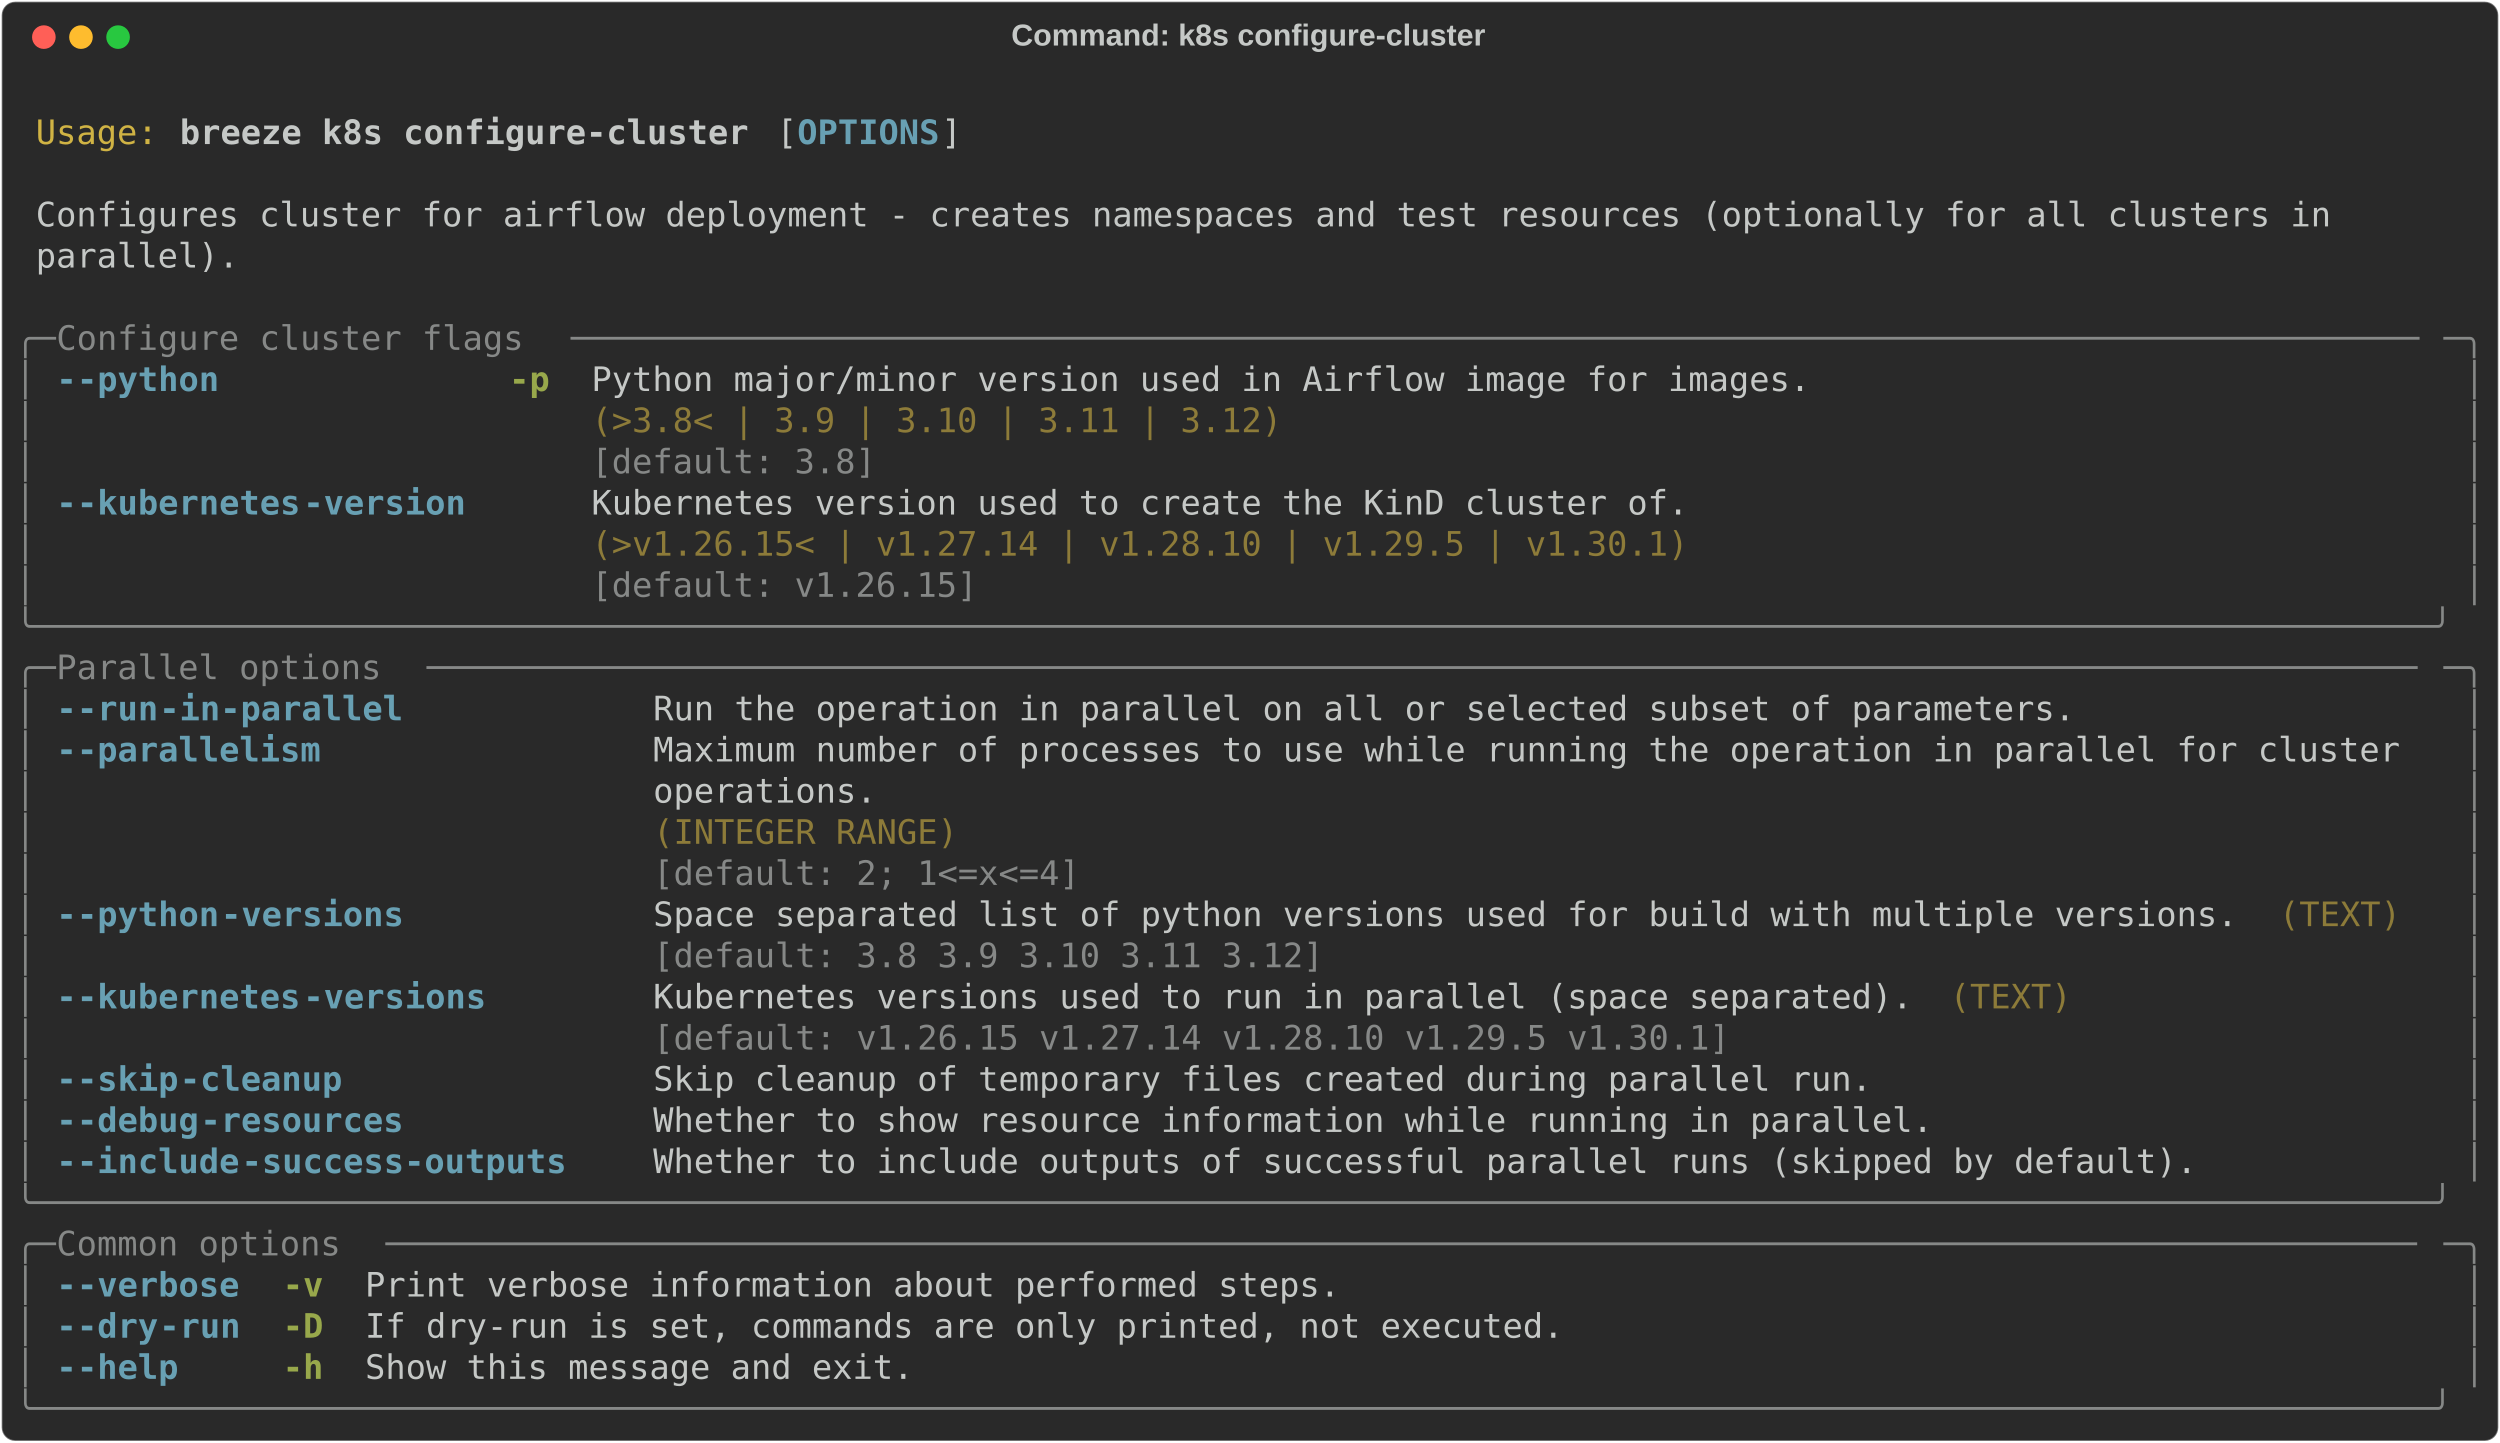
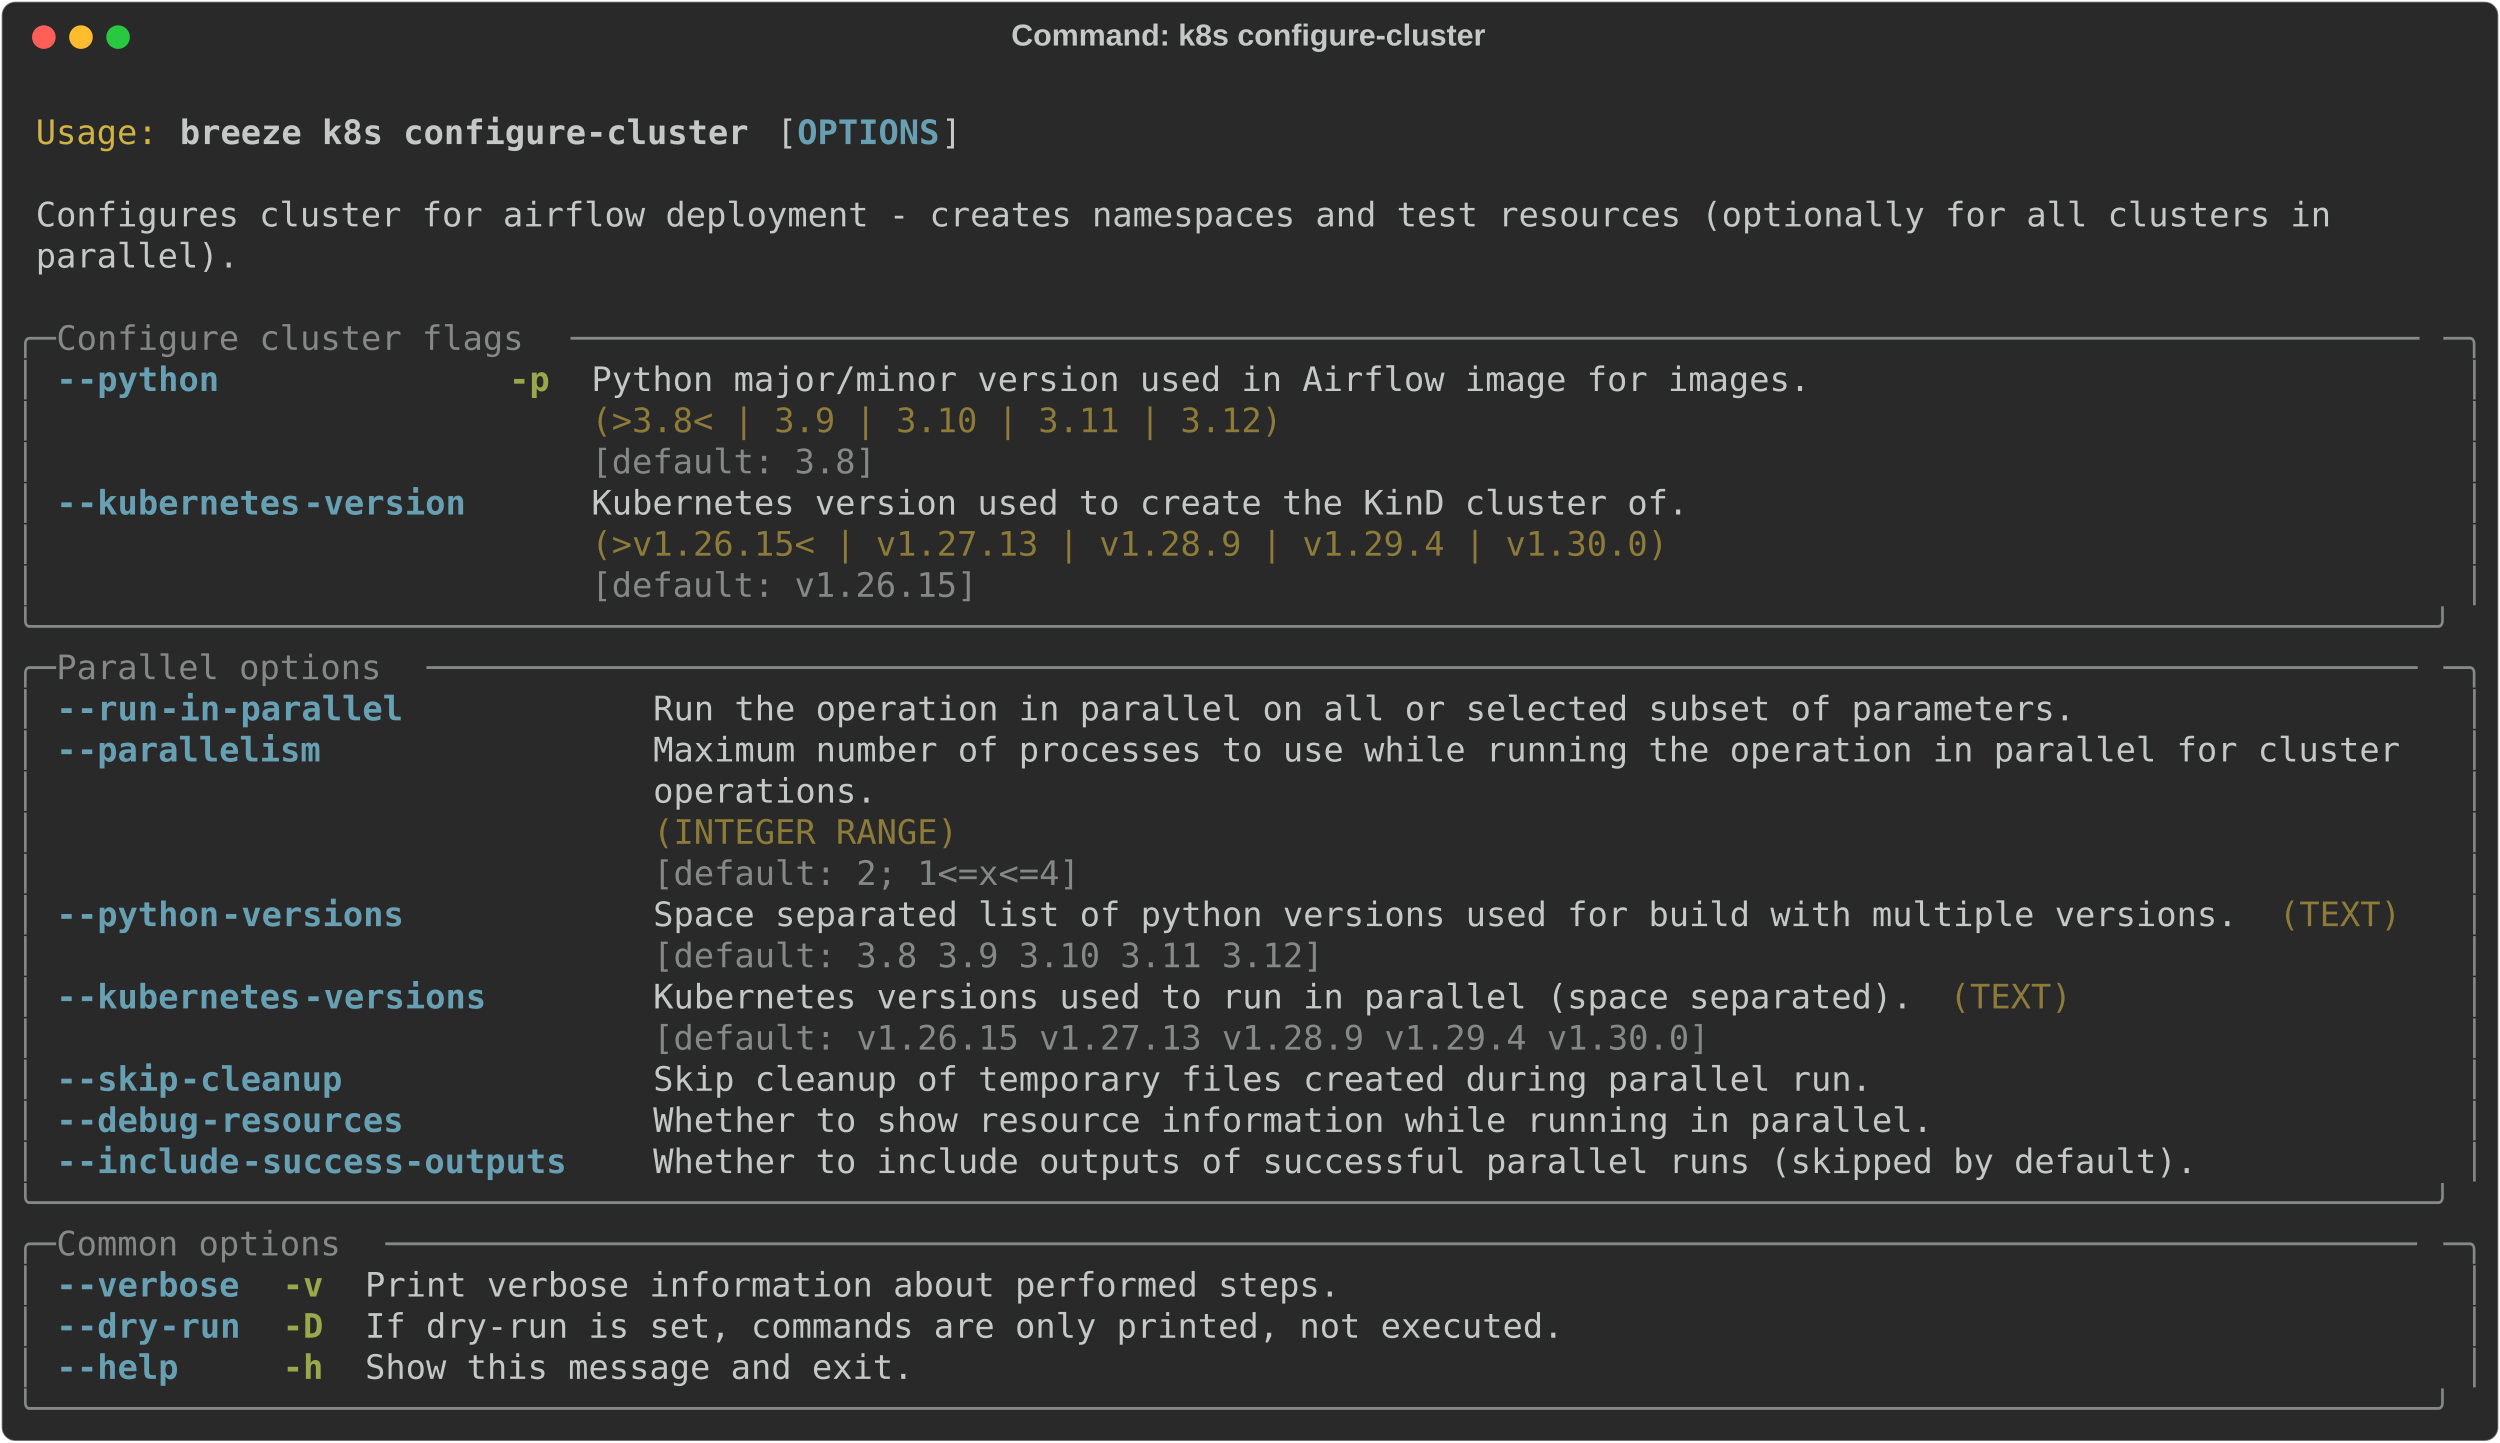
<svg xmlns="http://www.w3.org/2000/svg" class="rich-terminal" viewBox="0 0 1482 855.2">
  <style>

    @font-face {
        font-family: "Fira Code";
        src: local("FiraCode-Regular"),
                url("https://cdnjs.cloudflare.com/ajax/libs/firacode/6.2.0/woff2/FiraCode-Regular.woff2") format("woff2"),
                url("https://cdnjs.cloudflare.com/ajax/libs/firacode/6.2.0/woff/FiraCode-Regular.woff") format("woff");
        font-style: normal;
        font-weight: 400;
    }
    @font-face {
        font-family: "Fira Code";
        src: local("FiraCode-Bold"),
                url("https://cdnjs.cloudflare.com/ajax/libs/firacode/6.2.0/woff2/FiraCode-Bold.woff2") format("woff2"),
                url("https://cdnjs.cloudflare.com/ajax/libs/firacode/6.2.0/woff/FiraCode-Bold.woff") format("woff");
        font-style: bold;
        font-weight: 700;
    }

    .breeze-k8s-configure-cluster-matrix {
        font-family: Fira Code, monospace;
        font-size: 20px;
        line-height: 24.4px;
        font-variant-east-asian: full-width;
    }

    .breeze-k8s-configure-cluster-title {
        font-size: 18px;
        font-weight: bold;
        font-family: arial;
    }

    .breeze-k8s-configure-cluster-r1 { fill: #c5c8c6 }
.breeze-k8s-configure-cluster-r2 { fill: #d0b344 }
.breeze-k8s-configure-cluster-r3 { fill: #c5c8c6;font-weight: bold }
.breeze-k8s-configure-cluster-r4 { fill: #68a0b3;font-weight: bold }
.breeze-k8s-configure-cluster-r5 { fill: #868887 }
.breeze-k8s-configure-cluster-r6 { fill: #98a84b;font-weight: bold }
.breeze-k8s-configure-cluster-r7 { fill: #8d7b39 }
    </style>
  <defs>
    <clipPath id="breeze-k8s-configure-cluster-clip-terminal">
      <rect x="0" y="0" width="1463.0" height="804.2" />
    </clipPath>
    <clipPath id="breeze-k8s-configure-cluster-line-0">
      <rect x="0" y="1.5" width="1464" height="24.65" />
    </clipPath>
    <clipPath id="breeze-k8s-configure-cluster-line-1">
      <rect x="0" y="25.9" width="1464" height="24.65" />
    </clipPath>
    <clipPath id="breeze-k8s-configure-cluster-line-2">
      <rect x="0" y="50.3" width="1464" height="24.65" />
    </clipPath>
    <clipPath id="breeze-k8s-configure-cluster-line-3">
      <rect x="0" y="74.7" width="1464" height="24.65" />
    </clipPath>
    <clipPath id="breeze-k8s-configure-cluster-line-4">
      <rect x="0" y="99.1" width="1464" height="24.65" />
    </clipPath>
    <clipPath id="breeze-k8s-configure-cluster-line-5">
      <rect x="0" y="123.5" width="1464" height="24.65" />
    </clipPath>
    <clipPath id="breeze-k8s-configure-cluster-line-6">
      <rect x="0" y="147.9" width="1464" height="24.65" />
    </clipPath>
    <clipPath id="breeze-k8s-configure-cluster-line-7">
      <rect x="0" y="172.3" width="1464" height="24.65" />
    </clipPath>
    <clipPath id="breeze-k8s-configure-cluster-line-8">
      <rect x="0" y="196.7" width="1464" height="24.65" />
    </clipPath>
    <clipPath id="breeze-k8s-configure-cluster-line-9">
      <rect x="0" y="221.1" width="1464" height="24.65" />
    </clipPath>
    <clipPath id="breeze-k8s-configure-cluster-line-10">
      <rect x="0" y="245.5" width="1464" height="24.65" />
    </clipPath>
    <clipPath id="breeze-k8s-configure-cluster-line-11">
      <rect x="0" y="269.9" width="1464" height="24.65" />
    </clipPath>
    <clipPath id="breeze-k8s-configure-cluster-line-12">
      <rect x="0" y="294.3" width="1464" height="24.65" />
    </clipPath>
    <clipPath id="breeze-k8s-configure-cluster-line-13">
      <rect x="0" y="318.7" width="1464" height="24.65" />
    </clipPath>
    <clipPath id="breeze-k8s-configure-cluster-line-14">
      <rect x="0" y="343.1" width="1464" height="24.65" />
    </clipPath>
    <clipPath id="breeze-k8s-configure-cluster-line-15">
      <rect x="0" y="367.5" width="1464" height="24.65" />
    </clipPath>
    <clipPath id="breeze-k8s-configure-cluster-line-16">
      <rect x="0" y="391.9" width="1464" height="24.65" />
    </clipPath>
    <clipPath id="breeze-k8s-configure-cluster-line-17">
      <rect x="0" y="416.3" width="1464" height="24.65" />
    </clipPath>
    <clipPath id="breeze-k8s-configure-cluster-line-18">
      <rect x="0" y="440.7" width="1464" height="24.65" />
    </clipPath>
    <clipPath id="breeze-k8s-configure-cluster-line-19">
      <rect x="0" y="465.1" width="1464" height="24.65" />
    </clipPath>
    <clipPath id="breeze-k8s-configure-cluster-line-20">
      <rect x="0" y="489.5" width="1464" height="24.65" />
    </clipPath>
    <clipPath id="breeze-k8s-configure-cluster-line-21">
      <rect x="0" y="513.9" width="1464" height="24.65" />
    </clipPath>
    <clipPath id="breeze-k8s-configure-cluster-line-22">
      <rect x="0" y="538.3" width="1464" height="24.65" />
    </clipPath>
    <clipPath id="breeze-k8s-configure-cluster-line-23">
      <rect x="0" y="562.7" width="1464" height="24.65" />
    </clipPath>
    <clipPath id="breeze-k8s-configure-cluster-line-24">
      <rect x="0" y="587.1" width="1464" height="24.65" />
    </clipPath>
    <clipPath id="breeze-k8s-configure-cluster-line-25">
      <rect x="0" y="611.5" width="1464" height="24.65" />
    </clipPath>
    <clipPath id="breeze-k8s-configure-cluster-line-26">
      <rect x="0" y="635.9" width="1464" height="24.65" />
    </clipPath>
    <clipPath id="breeze-k8s-configure-cluster-line-27">
      <rect x="0" y="660.3" width="1464" height="24.65" />
    </clipPath>
    <clipPath id="breeze-k8s-configure-cluster-line-28">
      <rect x="0" y="684.7" width="1464" height="24.65" />
    </clipPath>
    <clipPath id="breeze-k8s-configure-cluster-line-29">
      <rect x="0" y="709.1" width="1464" height="24.65" />
    </clipPath>
    <clipPath id="breeze-k8s-configure-cluster-line-30">
      <rect x="0" y="733.5" width="1464" height="24.65" />
    </clipPath>
    <clipPath id="breeze-k8s-configure-cluster-line-31">
      <rect x="0" y="757.9" width="1464" height="24.65" />
    </clipPath>
  </defs>
  <rect fill="#292929" stroke="rgba(255,255,255,0.35)" stroke-width="1" x="1" y="1" width="1480" height="853.2" rx="8" />
  <text class="breeze-k8s-configure-cluster-title" fill="#c5c8c6" text-anchor="middle" x="740" y="27">Command: k8s configure-cluster</text>
  <g transform="translate(26,22)">
    <circle cx="0" cy="0" r="7" fill="#ff5f57" />
    <circle cx="22" cy="0" r="7" fill="#febc2e" />
    <circle cx="44" cy="0" r="7" fill="#28c840" />
  </g>
  <g transform="translate(9, 41)" clip-path="url(#breeze-k8s-configure-cluster-clip-terminal)">
    <g class="breeze-k8s-configure-cluster-matrix">
      <text class="breeze-k8s-configure-cluster-r1" x="1464" y="20" textLength="12.2" clip-path="url(#breeze-k8s-configure-cluster-line-0)">
</text>
      <text class="breeze-k8s-configure-cluster-r2" x="12.2" y="44.4" textLength="73.2" clip-path="url(#breeze-k8s-configure-cluster-line-1)">Usage:</text>
      <text class="breeze-k8s-configure-cluster-r3" x="97.6" y="44.4" textLength="341.6" clip-path="url(#breeze-k8s-configure-cluster-line-1)">breeze k8s configure-cluster</text>
      <text class="breeze-k8s-configure-cluster-r1" x="451.4" y="44.4" textLength="12.2" clip-path="url(#breeze-k8s-configure-cluster-line-1)">[</text>
      <text class="breeze-k8s-configure-cluster-r4" x="463.6" y="44.4" textLength="85.4" clip-path="url(#breeze-k8s-configure-cluster-line-1)">OPTIONS</text>
      <text class="breeze-k8s-configure-cluster-r1" x="549" y="44.4" textLength="12.2" clip-path="url(#breeze-k8s-configure-cluster-line-1)">]</text>
      <text class="breeze-k8s-configure-cluster-r1" x="1464" y="44.4" textLength="12.2" clip-path="url(#breeze-k8s-configure-cluster-line-1)">
</text>
      <text class="breeze-k8s-configure-cluster-r1" x="1464" y="68.8" textLength="12.2" clip-path="url(#breeze-k8s-configure-cluster-line-2)">
</text>
      <text class="breeze-k8s-configure-cluster-r1" x="12.2" y="93.2" textLength="1390.8" clip-path="url(#breeze-k8s-configure-cluster-line-3)">Configures cluster for airflow deployment - creates namespaces and test resources (optionally for all clusters in </text>
      <text class="breeze-k8s-configure-cluster-r1" x="1464" y="93.2" textLength="12.2" clip-path="url(#breeze-k8s-configure-cluster-line-3)">
</text>
      <text class="breeze-k8s-configure-cluster-r1" x="12.2" y="117.6" textLength="122" clip-path="url(#breeze-k8s-configure-cluster-line-4)">parallel).</text>
      <text class="breeze-k8s-configure-cluster-r1" x="1464" y="117.6" textLength="12.2" clip-path="url(#breeze-k8s-configure-cluster-line-4)">
</text>
      <text class="breeze-k8s-configure-cluster-r1" x="1464" y="142" textLength="12.2" clip-path="url(#breeze-k8s-configure-cluster-line-5)">
</text>
      <text class="breeze-k8s-configure-cluster-r5" x="0" y="166.4" textLength="24.4" clip-path="url(#breeze-k8s-configure-cluster-line-6)">╭─</text>
      <text class="breeze-k8s-configure-cluster-r5" x="24.4" y="166.4" textLength="305" clip-path="url(#breeze-k8s-configure-cluster-line-6)"> Configure cluster flags </text>
      <text class="breeze-k8s-configure-cluster-r5" x="329.4" y="166.4" textLength="1110.2" clip-path="url(#breeze-k8s-configure-cluster-line-6)">───────────────────────────────────────────────────────────────────────────────────────────</text>
      <text class="breeze-k8s-configure-cluster-r5" x="1439.6" y="166.4" textLength="24.4" clip-path="url(#breeze-k8s-configure-cluster-line-6)">─╮</text>
      <text class="breeze-k8s-configure-cluster-r1" x="1464" y="166.4" textLength="12.2" clip-path="url(#breeze-k8s-configure-cluster-line-6)">
</text>
      <text class="breeze-k8s-configure-cluster-r5" x="0" y="190.8" textLength="12.2" clip-path="url(#breeze-k8s-configure-cluster-line-7)">│</text>
      <text class="breeze-k8s-configure-cluster-r4" x="24.4" y="190.8" textLength="12.2" clip-path="url(#breeze-k8s-configure-cluster-line-7)">-</text>
      <text class="breeze-k8s-configure-cluster-r4" x="36.6" y="190.8" textLength="85.4" clip-path="url(#breeze-k8s-configure-cluster-line-7)">-python</text>
      <text class="breeze-k8s-configure-cluster-r6" x="292.8" y="190.8" textLength="24.4" clip-path="url(#breeze-k8s-configure-cluster-line-7)">-p</text>
      <text class="breeze-k8s-configure-cluster-r1" x="341.6" y="190.8" textLength="732" clip-path="url(#breeze-k8s-configure-cluster-line-7)">Python major/minor version used in Airflow image for images.</text>
      <text class="breeze-k8s-configure-cluster-r5" x="1451.8" y="190.8" textLength="12.2" clip-path="url(#breeze-k8s-configure-cluster-line-7)">│</text>
      <text class="breeze-k8s-configure-cluster-r1" x="1464" y="190.8" textLength="12.2" clip-path="url(#breeze-k8s-configure-cluster-line-7)">
</text>
      <text class="breeze-k8s-configure-cluster-r5" x="0" y="215.2" textLength="12.2" clip-path="url(#breeze-k8s-configure-cluster-line-8)">│</text>
      <text class="breeze-k8s-configure-cluster-r7" x="341.6" y="215.2" textLength="732" clip-path="url(#breeze-k8s-configure-cluster-line-8)">(&gt;3.8&lt; | 3.9 | 3.10 | 3.11 | 3.12)                          </text>
      <text class="breeze-k8s-configure-cluster-r5" x="1451.8" y="215.2" textLength="12.2" clip-path="url(#breeze-k8s-configure-cluster-line-8)">│</text>
      <text class="breeze-k8s-configure-cluster-r1" x="1464" y="215.2" textLength="12.2" clip-path="url(#breeze-k8s-configure-cluster-line-8)">
</text>
      <text class="breeze-k8s-configure-cluster-r5" x="0" y="239.6" textLength="12.2" clip-path="url(#breeze-k8s-configure-cluster-line-9)">│</text>
      <text class="breeze-k8s-configure-cluster-r5" x="341.6" y="239.6" textLength="732" clip-path="url(#breeze-k8s-configure-cluster-line-9)">[default: 3.8]                                              </text>
      <text class="breeze-k8s-configure-cluster-r5" x="1451.8" y="239.6" textLength="12.2" clip-path="url(#breeze-k8s-configure-cluster-line-9)">│</text>
      <text class="breeze-k8s-configure-cluster-r1" x="1464" y="239.6" textLength="12.2" clip-path="url(#breeze-k8s-configure-cluster-line-9)">
</text>
      <text class="breeze-k8s-configure-cluster-r5" x="0" y="264" textLength="12.2" clip-path="url(#breeze-k8s-configure-cluster-line-10)">│</text>
      <text class="breeze-k8s-configure-cluster-r4" x="24.4" y="264" textLength="12.2" clip-path="url(#breeze-k8s-configure-cluster-line-10)">-</text>
      <text class="breeze-k8s-configure-cluster-r4" x="36.6" y="264" textLength="134.2" clip-path="url(#breeze-k8s-configure-cluster-line-10)">-kubernetes</text>
      <text class="breeze-k8s-configure-cluster-r4" x="170.8" y="264" textLength="97.6" clip-path="url(#breeze-k8s-configure-cluster-line-10)">-version</text>
      <text class="breeze-k8s-configure-cluster-r1" x="341.6" y="264" textLength="658.8" clip-path="url(#breeze-k8s-configure-cluster-line-10)">Kubernetes version used to create the KinD cluster of.</text>
      <text class="breeze-k8s-configure-cluster-r5" x="1451.8" y="264" textLength="12.2" clip-path="url(#breeze-k8s-configure-cluster-line-10)">│</text>
      <text class="breeze-k8s-configure-cluster-r1" x="1464" y="264" textLength="12.2" clip-path="url(#breeze-k8s-configure-cluster-line-10)">
</text>
      <text class="breeze-k8s-configure-cluster-r5" x="0" y="288.4" textLength="12.2" clip-path="url(#breeze-k8s-configure-cluster-line-11)">│</text>
-       <text class="breeze-k8s-configure-cluster-r7" x="341.6" y="288.4" textLength="658.8" clip-path="url(#breeze-k8s-configure-cluster-line-11)">(&gt;v1.26.15&lt; | v1.27.14 | v1.28.10 | v1.29.5 | v1.30.1)</text>
+       <text class="breeze-k8s-configure-cluster-r7" x="341.6" y="288.4" textLength="658.8" clip-path="url(#breeze-k8s-configure-cluster-line-11)">(&gt;v1.26.15&lt; | v1.27.13 | v1.28.9 | v1.29.4 | v1.30.0) </text>
      <text class="breeze-k8s-configure-cluster-r5" x="1451.8" y="288.4" textLength="12.2" clip-path="url(#breeze-k8s-configure-cluster-line-11)">│</text>
      <text class="breeze-k8s-configure-cluster-r1" x="1464" y="288.4" textLength="12.2" clip-path="url(#breeze-k8s-configure-cluster-line-11)">
</text>
      <text class="breeze-k8s-configure-cluster-r5" x="0" y="312.8" textLength="12.2" clip-path="url(#breeze-k8s-configure-cluster-line-12)">│</text>
      <text class="breeze-k8s-configure-cluster-r5" x="341.6" y="312.8" textLength="658.8" clip-path="url(#breeze-k8s-configure-cluster-line-12)">[default: v1.26.15]                                   </text>
      <text class="breeze-k8s-configure-cluster-r5" x="1451.8" y="312.8" textLength="12.2" clip-path="url(#breeze-k8s-configure-cluster-line-12)">│</text>
      <text class="breeze-k8s-configure-cluster-r1" x="1464" y="312.8" textLength="12.2" clip-path="url(#breeze-k8s-configure-cluster-line-12)">
</text>
      <text class="breeze-k8s-configure-cluster-r5" x="0" y="337.2" textLength="1464" clip-path="url(#breeze-k8s-configure-cluster-line-13)">╰──────────────────────────────────────────────────────────────────────────────────────────────────────────────────────╯</text>
      <text class="breeze-k8s-configure-cluster-r1" x="1464" y="337.2" textLength="12.2" clip-path="url(#breeze-k8s-configure-cluster-line-13)">
</text>
      <text class="breeze-k8s-configure-cluster-r5" x="0" y="361.6" textLength="24.4" clip-path="url(#breeze-k8s-configure-cluster-line-14)">╭─</text>
      <text class="breeze-k8s-configure-cluster-r5" x="24.4" y="361.6" textLength="219.6" clip-path="url(#breeze-k8s-configure-cluster-line-14)"> Parallel options </text>
      <text class="breeze-k8s-configure-cluster-r5" x="244" y="361.6" textLength="1195.6" clip-path="url(#breeze-k8s-configure-cluster-line-14)">──────────────────────────────────────────────────────────────────────────────────────────────────</text>
      <text class="breeze-k8s-configure-cluster-r5" x="1439.6" y="361.6" textLength="24.4" clip-path="url(#breeze-k8s-configure-cluster-line-14)">─╮</text>
      <text class="breeze-k8s-configure-cluster-r1" x="1464" y="361.6" textLength="12.2" clip-path="url(#breeze-k8s-configure-cluster-line-14)">
</text>
      <text class="breeze-k8s-configure-cluster-r5" x="0" y="386" textLength="12.2" clip-path="url(#breeze-k8s-configure-cluster-line-15)">│</text>
      <text class="breeze-k8s-configure-cluster-r4" x="24.4" y="386" textLength="12.2" clip-path="url(#breeze-k8s-configure-cluster-line-15)">-</text>
      <text class="breeze-k8s-configure-cluster-r4" x="36.6" y="386" textLength="48.8" clip-path="url(#breeze-k8s-configure-cluster-line-15)">-run</text>
      <text class="breeze-k8s-configure-cluster-r4" x="85.4" y="386" textLength="146.4" clip-path="url(#breeze-k8s-configure-cluster-line-15)">-in-parallel</text>
      <text class="breeze-k8s-configure-cluster-r1" x="378.2" y="386" textLength="854" clip-path="url(#breeze-k8s-configure-cluster-line-15)">Run the operation in parallel on all or selected subset of parameters.</text>
      <text class="breeze-k8s-configure-cluster-r5" x="1451.8" y="386" textLength="12.2" clip-path="url(#breeze-k8s-configure-cluster-line-15)">│</text>
      <text class="breeze-k8s-configure-cluster-r1" x="1464" y="386" textLength="12.2" clip-path="url(#breeze-k8s-configure-cluster-line-15)">
</text>
      <text class="breeze-k8s-configure-cluster-r5" x="0" y="410.4" textLength="12.2" clip-path="url(#breeze-k8s-configure-cluster-line-16)">│</text>
      <text class="breeze-k8s-configure-cluster-r4" x="24.4" y="410.4" textLength="12.2" clip-path="url(#breeze-k8s-configure-cluster-line-16)">-</text>
      <text class="breeze-k8s-configure-cluster-r4" x="36.6" y="410.4" textLength="146.4" clip-path="url(#breeze-k8s-configure-cluster-line-16)">-parallelism</text>
      <text class="breeze-k8s-configure-cluster-r1" x="378.2" y="410.4" textLength="1061.4" clip-path="url(#breeze-k8s-configure-cluster-line-16)">Maximum number of processes to use while running the operation in parallel for cluster </text>
      <text class="breeze-k8s-configure-cluster-r5" x="1451.8" y="410.4" textLength="12.2" clip-path="url(#breeze-k8s-configure-cluster-line-16)">│</text>
      <text class="breeze-k8s-configure-cluster-r1" x="1464" y="410.4" textLength="12.2" clip-path="url(#breeze-k8s-configure-cluster-line-16)">
</text>
      <text class="breeze-k8s-configure-cluster-r5" x="0" y="434.8" textLength="12.2" clip-path="url(#breeze-k8s-configure-cluster-line-17)">│</text>
      <text class="breeze-k8s-configure-cluster-r1" x="378.2" y="434.8" textLength="1061.4" clip-path="url(#breeze-k8s-configure-cluster-line-17)">operations.                                                                            </text>
      <text class="breeze-k8s-configure-cluster-r5" x="1451.8" y="434.8" textLength="12.2" clip-path="url(#breeze-k8s-configure-cluster-line-17)">│</text>
      <text class="breeze-k8s-configure-cluster-r1" x="1464" y="434.8" textLength="12.2" clip-path="url(#breeze-k8s-configure-cluster-line-17)">
</text>
      <text class="breeze-k8s-configure-cluster-r5" x="0" y="459.2" textLength="12.2" clip-path="url(#breeze-k8s-configure-cluster-line-18)">│</text>
      <text class="breeze-k8s-configure-cluster-r7" x="378.2" y="459.2" textLength="1061.4" clip-path="url(#breeze-k8s-configure-cluster-line-18)">(INTEGER RANGE)                                                                        </text>
      <text class="breeze-k8s-configure-cluster-r5" x="1451.8" y="459.2" textLength="12.2" clip-path="url(#breeze-k8s-configure-cluster-line-18)">│</text>
      <text class="breeze-k8s-configure-cluster-r1" x="1464" y="459.2" textLength="12.2" clip-path="url(#breeze-k8s-configure-cluster-line-18)">
</text>
      <text class="breeze-k8s-configure-cluster-r5" x="0" y="483.6" textLength="12.2" clip-path="url(#breeze-k8s-configure-cluster-line-19)">│</text>
      <text class="breeze-k8s-configure-cluster-r5" x="378.2" y="483.6" textLength="1061.4" clip-path="url(#breeze-k8s-configure-cluster-line-19)">[default: 2; 1&lt;=x&lt;=4]                                                                  </text>
      <text class="breeze-k8s-configure-cluster-r5" x="1451.8" y="483.6" textLength="12.2" clip-path="url(#breeze-k8s-configure-cluster-line-19)">│</text>
      <text class="breeze-k8s-configure-cluster-r1" x="1464" y="483.6" textLength="12.2" clip-path="url(#breeze-k8s-configure-cluster-line-19)">
</text>
      <text class="breeze-k8s-configure-cluster-r5" x="0" y="508" textLength="12.2" clip-path="url(#breeze-k8s-configure-cluster-line-20)">│</text>
      <text class="breeze-k8s-configure-cluster-r4" x="24.4" y="508" textLength="12.2" clip-path="url(#breeze-k8s-configure-cluster-line-20)">-</text>
      <text class="breeze-k8s-configure-cluster-r4" x="36.6" y="508" textLength="85.4" clip-path="url(#breeze-k8s-configure-cluster-line-20)">-python</text>
      <text class="breeze-k8s-configure-cluster-r4" x="122" y="508" textLength="109.8" clip-path="url(#breeze-k8s-configure-cluster-line-20)">-versions</text>
      <text class="breeze-k8s-configure-cluster-r1" x="378.2" y="508" textLength="951.6" clip-path="url(#breeze-k8s-configure-cluster-line-20)">Space separated list of python versions used for build with multiple versions.</text>
      <text class="breeze-k8s-configure-cluster-r7" x="1342" y="508" textLength="73.2" clip-path="url(#breeze-k8s-configure-cluster-line-20)">(TEXT)</text>
      <text class="breeze-k8s-configure-cluster-r5" x="1451.8" y="508" textLength="12.2" clip-path="url(#breeze-k8s-configure-cluster-line-20)">│</text>
      <text class="breeze-k8s-configure-cluster-r1" x="1464" y="508" textLength="12.2" clip-path="url(#breeze-k8s-configure-cluster-line-20)">
</text>
      <text class="breeze-k8s-configure-cluster-r5" x="0" y="532.4" textLength="12.2" clip-path="url(#breeze-k8s-configure-cluster-line-21)">│</text>
      <text class="breeze-k8s-configure-cluster-r5" x="378.2" y="532.4" textLength="951.6" clip-path="url(#breeze-k8s-configure-cluster-line-21)">[default: 3.8 3.9 3.10 3.11 3.12]                                             </text>
      <text class="breeze-k8s-configure-cluster-r5" x="1451.8" y="532.4" textLength="12.2" clip-path="url(#breeze-k8s-configure-cluster-line-21)">│</text>
      <text class="breeze-k8s-configure-cluster-r1" x="1464" y="532.4" textLength="12.2" clip-path="url(#breeze-k8s-configure-cluster-line-21)">
</text>
      <text class="breeze-k8s-configure-cluster-r5" x="0" y="556.8" textLength="12.2" clip-path="url(#breeze-k8s-configure-cluster-line-22)">│</text>
      <text class="breeze-k8s-configure-cluster-r4" x="24.4" y="556.8" textLength="12.2" clip-path="url(#breeze-k8s-configure-cluster-line-22)">-</text>
      <text class="breeze-k8s-configure-cluster-r4" x="36.6" y="556.8" textLength="134.2" clip-path="url(#breeze-k8s-configure-cluster-line-22)">-kubernetes</text>
      <text class="breeze-k8s-configure-cluster-r4" x="170.8" y="556.8" textLength="109.8" clip-path="url(#breeze-k8s-configure-cluster-line-22)">-versions</text>
      <text class="breeze-k8s-configure-cluster-r1" x="378.2" y="556.8" textLength="756.4" clip-path="url(#breeze-k8s-configure-cluster-line-22)">Kubernetes versions used to run in parallel (space separated).</text>
      <text class="breeze-k8s-configure-cluster-r7" x="1146.8" y="556.8" textLength="73.2" clip-path="url(#breeze-k8s-configure-cluster-line-22)">(TEXT)</text>
      <text class="breeze-k8s-configure-cluster-r5" x="1451.8" y="556.8" textLength="12.2" clip-path="url(#breeze-k8s-configure-cluster-line-22)">│</text>
      <text class="breeze-k8s-configure-cluster-r1" x="1464" y="556.8" textLength="12.2" clip-path="url(#breeze-k8s-configure-cluster-line-22)">
</text>
      <text class="breeze-k8s-configure-cluster-r5" x="0" y="581.2" textLength="12.2" clip-path="url(#breeze-k8s-configure-cluster-line-23)">│</text>
-       <text class="breeze-k8s-configure-cluster-r5" x="378.2" y="581.2" textLength="756.4" clip-path="url(#breeze-k8s-configure-cluster-line-23)">[default: v1.26.15 v1.27.14 v1.28.10 v1.29.5 v1.30.1]         </text>
+       <text class="breeze-k8s-configure-cluster-r5" x="378.2" y="581.2" textLength="756.4" clip-path="url(#breeze-k8s-configure-cluster-line-23)">[default: v1.26.15 v1.27.13 v1.28.9 v1.29.4 v1.30.0]          </text>
      <text class="breeze-k8s-configure-cluster-r5" x="1451.8" y="581.2" textLength="12.2" clip-path="url(#breeze-k8s-configure-cluster-line-23)">│</text>
      <text class="breeze-k8s-configure-cluster-r1" x="1464" y="581.2" textLength="12.2" clip-path="url(#breeze-k8s-configure-cluster-line-23)">
</text>
      <text class="breeze-k8s-configure-cluster-r5" x="0" y="605.6" textLength="12.2" clip-path="url(#breeze-k8s-configure-cluster-line-24)">│</text>
      <text class="breeze-k8s-configure-cluster-r4" x="24.4" y="605.6" textLength="12.2" clip-path="url(#breeze-k8s-configure-cluster-line-24)">-</text>
      <text class="breeze-k8s-configure-cluster-r4" x="36.6" y="605.6" textLength="61" clip-path="url(#breeze-k8s-configure-cluster-line-24)">-skip</text>
      <text class="breeze-k8s-configure-cluster-r4" x="97.6" y="605.6" textLength="97.6" clip-path="url(#breeze-k8s-configure-cluster-line-24)">-cleanup</text>
      <text class="breeze-k8s-configure-cluster-r1" x="378.2" y="605.6" textLength="732" clip-path="url(#breeze-k8s-configure-cluster-line-24)">Skip cleanup of temporary files created during parallel run.</text>
      <text class="breeze-k8s-configure-cluster-r5" x="1451.8" y="605.6" textLength="12.2" clip-path="url(#breeze-k8s-configure-cluster-line-24)">│</text>
      <text class="breeze-k8s-configure-cluster-r1" x="1464" y="605.6" textLength="12.2" clip-path="url(#breeze-k8s-configure-cluster-line-24)">
</text>
      <text class="breeze-k8s-configure-cluster-r5" x="0" y="630" textLength="12.2" clip-path="url(#breeze-k8s-configure-cluster-line-25)">│</text>
      <text class="breeze-k8s-configure-cluster-r4" x="24.4" y="630" textLength="12.2" clip-path="url(#breeze-k8s-configure-cluster-line-25)">-</text>
      <text class="breeze-k8s-configure-cluster-r4" x="36.6" y="630" textLength="73.2" clip-path="url(#breeze-k8s-configure-cluster-line-25)">-debug</text>
      <text class="breeze-k8s-configure-cluster-r4" x="109.8" y="630" textLength="122" clip-path="url(#breeze-k8s-configure-cluster-line-25)">-resources</text>
      <text class="breeze-k8s-configure-cluster-r1" x="378.2" y="630" textLength="768.6" clip-path="url(#breeze-k8s-configure-cluster-line-25)">Whether to show resource information while running in parallel.</text>
      <text class="breeze-k8s-configure-cluster-r5" x="1451.8" y="630" textLength="12.2" clip-path="url(#breeze-k8s-configure-cluster-line-25)">│</text>
      <text class="breeze-k8s-configure-cluster-r1" x="1464" y="630" textLength="12.2" clip-path="url(#breeze-k8s-configure-cluster-line-25)">
</text>
      <text class="breeze-k8s-configure-cluster-r5" x="0" y="654.4" textLength="12.2" clip-path="url(#breeze-k8s-configure-cluster-line-26)">│</text>
      <text class="breeze-k8s-configure-cluster-r4" x="24.4" y="654.4" textLength="12.2" clip-path="url(#breeze-k8s-configure-cluster-line-26)">-</text>
      <text class="breeze-k8s-configure-cluster-r4" x="36.6" y="654.4" textLength="97.6" clip-path="url(#breeze-k8s-configure-cluster-line-26)">-include</text>
      <text class="breeze-k8s-configure-cluster-r4" x="134.2" y="654.4" textLength="195.2" clip-path="url(#breeze-k8s-configure-cluster-line-26)">-success-outputs</text>
      <text class="breeze-k8s-configure-cluster-r1" x="378.2" y="654.4" textLength="927.2" clip-path="url(#breeze-k8s-configure-cluster-line-26)">Whether to include outputs of successful parallel runs (skipped by default).</text>
      <text class="breeze-k8s-configure-cluster-r5" x="1451.8" y="654.4" textLength="12.2" clip-path="url(#breeze-k8s-configure-cluster-line-26)">│</text>
      <text class="breeze-k8s-configure-cluster-r1" x="1464" y="654.4" textLength="12.2" clip-path="url(#breeze-k8s-configure-cluster-line-26)">
</text>
      <text class="breeze-k8s-configure-cluster-r5" x="0" y="678.8" textLength="1464" clip-path="url(#breeze-k8s-configure-cluster-line-27)">╰──────────────────────────────────────────────────────────────────────────────────────────────────────────────────────╯</text>
      <text class="breeze-k8s-configure-cluster-r1" x="1464" y="678.8" textLength="12.2" clip-path="url(#breeze-k8s-configure-cluster-line-27)">
</text>
      <text class="breeze-k8s-configure-cluster-r5" x="0" y="703.2" textLength="24.4" clip-path="url(#breeze-k8s-configure-cluster-line-28)">╭─</text>
      <text class="breeze-k8s-configure-cluster-r5" x="24.4" y="703.2" textLength="195.2" clip-path="url(#breeze-k8s-configure-cluster-line-28)"> Common options </text>
      <text class="breeze-k8s-configure-cluster-r5" x="219.6" y="703.2" textLength="1220" clip-path="url(#breeze-k8s-configure-cluster-line-28)">────────────────────────────────────────────────────────────────────────────────────────────────────</text>
      <text class="breeze-k8s-configure-cluster-r5" x="1439.6" y="703.2" textLength="24.4" clip-path="url(#breeze-k8s-configure-cluster-line-28)">─╮</text>
      <text class="breeze-k8s-configure-cluster-r1" x="1464" y="703.2" textLength="12.2" clip-path="url(#breeze-k8s-configure-cluster-line-28)">
</text>
      <text class="breeze-k8s-configure-cluster-r5" x="0" y="727.6" textLength="12.2" clip-path="url(#breeze-k8s-configure-cluster-line-29)">│</text>
      <text class="breeze-k8s-configure-cluster-r4" x="24.4" y="727.6" textLength="12.2" clip-path="url(#breeze-k8s-configure-cluster-line-29)">-</text>
      <text class="breeze-k8s-configure-cluster-r4" x="36.6" y="727.6" textLength="97.6" clip-path="url(#breeze-k8s-configure-cluster-line-29)">-verbose</text>
      <text class="breeze-k8s-configure-cluster-r6" x="158.6" y="727.6" textLength="24.4" clip-path="url(#breeze-k8s-configure-cluster-line-29)">-v</text>
      <text class="breeze-k8s-configure-cluster-r1" x="207.4" y="727.6" textLength="585.6" clip-path="url(#breeze-k8s-configure-cluster-line-29)">Print verbose information about performed steps.</text>
      <text class="breeze-k8s-configure-cluster-r5" x="1451.8" y="727.6" textLength="12.2" clip-path="url(#breeze-k8s-configure-cluster-line-29)">│</text>
      <text class="breeze-k8s-configure-cluster-r1" x="1464" y="727.6" textLength="12.2" clip-path="url(#breeze-k8s-configure-cluster-line-29)">
</text>
      <text class="breeze-k8s-configure-cluster-r5" x="0" y="752" textLength="12.2" clip-path="url(#breeze-k8s-configure-cluster-line-30)">│</text>
      <text class="breeze-k8s-configure-cluster-r4" x="24.4" y="752" textLength="12.2" clip-path="url(#breeze-k8s-configure-cluster-line-30)">-</text>
      <text class="breeze-k8s-configure-cluster-r4" x="36.6" y="752" textLength="48.8" clip-path="url(#breeze-k8s-configure-cluster-line-30)">-dry</text>
      <text class="breeze-k8s-configure-cluster-r4" x="85.4" y="752" textLength="48.8" clip-path="url(#breeze-k8s-configure-cluster-line-30)">-run</text>
      <text class="breeze-k8s-configure-cluster-r6" x="158.6" y="752" textLength="24.4" clip-path="url(#breeze-k8s-configure-cluster-line-30)">-D</text>
      <text class="breeze-k8s-configure-cluster-r1" x="207.4" y="752" textLength="719.8" clip-path="url(#breeze-k8s-configure-cluster-line-30)">If dry-run is set, commands are only printed, not executed.</text>
      <text class="breeze-k8s-configure-cluster-r5" x="1451.8" y="752" textLength="12.2" clip-path="url(#breeze-k8s-configure-cluster-line-30)">│</text>
      <text class="breeze-k8s-configure-cluster-r1" x="1464" y="752" textLength="12.2" clip-path="url(#breeze-k8s-configure-cluster-line-30)">
</text>
      <text class="breeze-k8s-configure-cluster-r5" x="0" y="776.4" textLength="12.2" clip-path="url(#breeze-k8s-configure-cluster-line-31)">│</text>
      <text class="breeze-k8s-configure-cluster-r4" x="24.4" y="776.4" textLength="12.2" clip-path="url(#breeze-k8s-configure-cluster-line-31)">-</text>
      <text class="breeze-k8s-configure-cluster-r4" x="36.6" y="776.4" textLength="61" clip-path="url(#breeze-k8s-configure-cluster-line-31)">-help</text>
      <text class="breeze-k8s-configure-cluster-r6" x="158.6" y="776.4" textLength="24.4" clip-path="url(#breeze-k8s-configure-cluster-line-31)">-h</text>
      <text class="breeze-k8s-configure-cluster-r1" x="207.4" y="776.4" textLength="329.4" clip-path="url(#breeze-k8s-configure-cluster-line-31)">Show this message and exit.</text>
      <text class="breeze-k8s-configure-cluster-r5" x="1451.8" y="776.4" textLength="12.2" clip-path="url(#breeze-k8s-configure-cluster-line-31)">│</text>
      <text class="breeze-k8s-configure-cluster-r1" x="1464" y="776.4" textLength="12.2" clip-path="url(#breeze-k8s-configure-cluster-line-31)">
</text>
      <text class="breeze-k8s-configure-cluster-r5" x="0" y="800.8" textLength="1464" clip-path="url(#breeze-k8s-configure-cluster-line-32)">╰──────────────────────────────────────────────────────────────────────────────────────────────────────────────────────╯</text>
      <text class="breeze-k8s-configure-cluster-r1" x="1464" y="800.8" textLength="12.2" clip-path="url(#breeze-k8s-configure-cluster-line-32)">
</text>
    </g>
  </g>
</svg>
